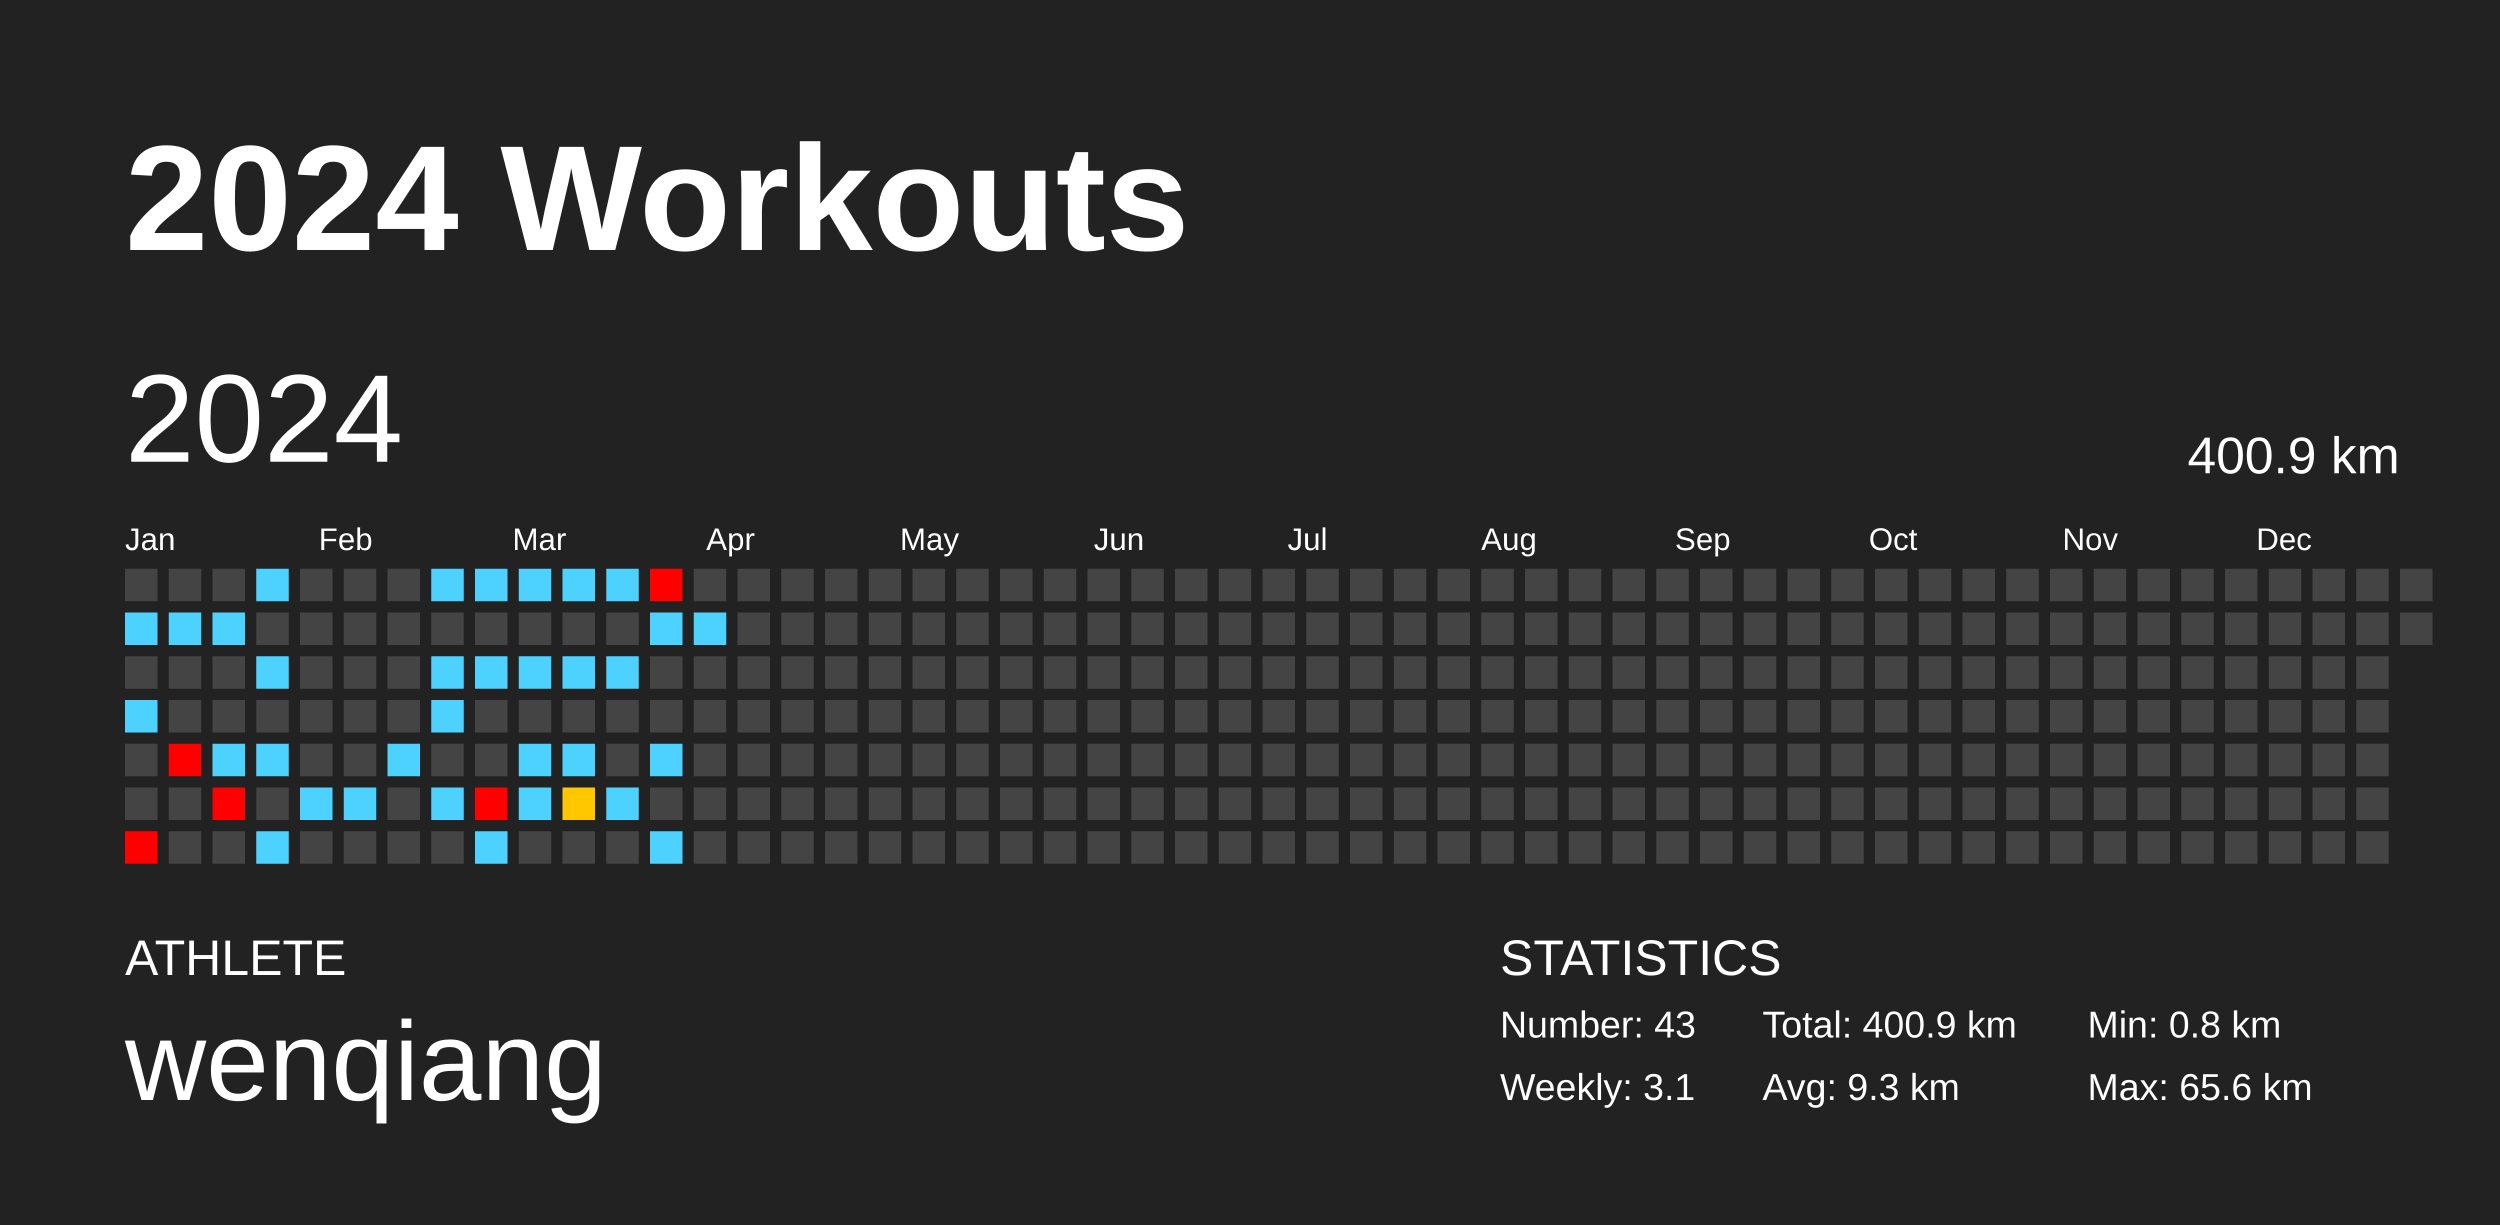
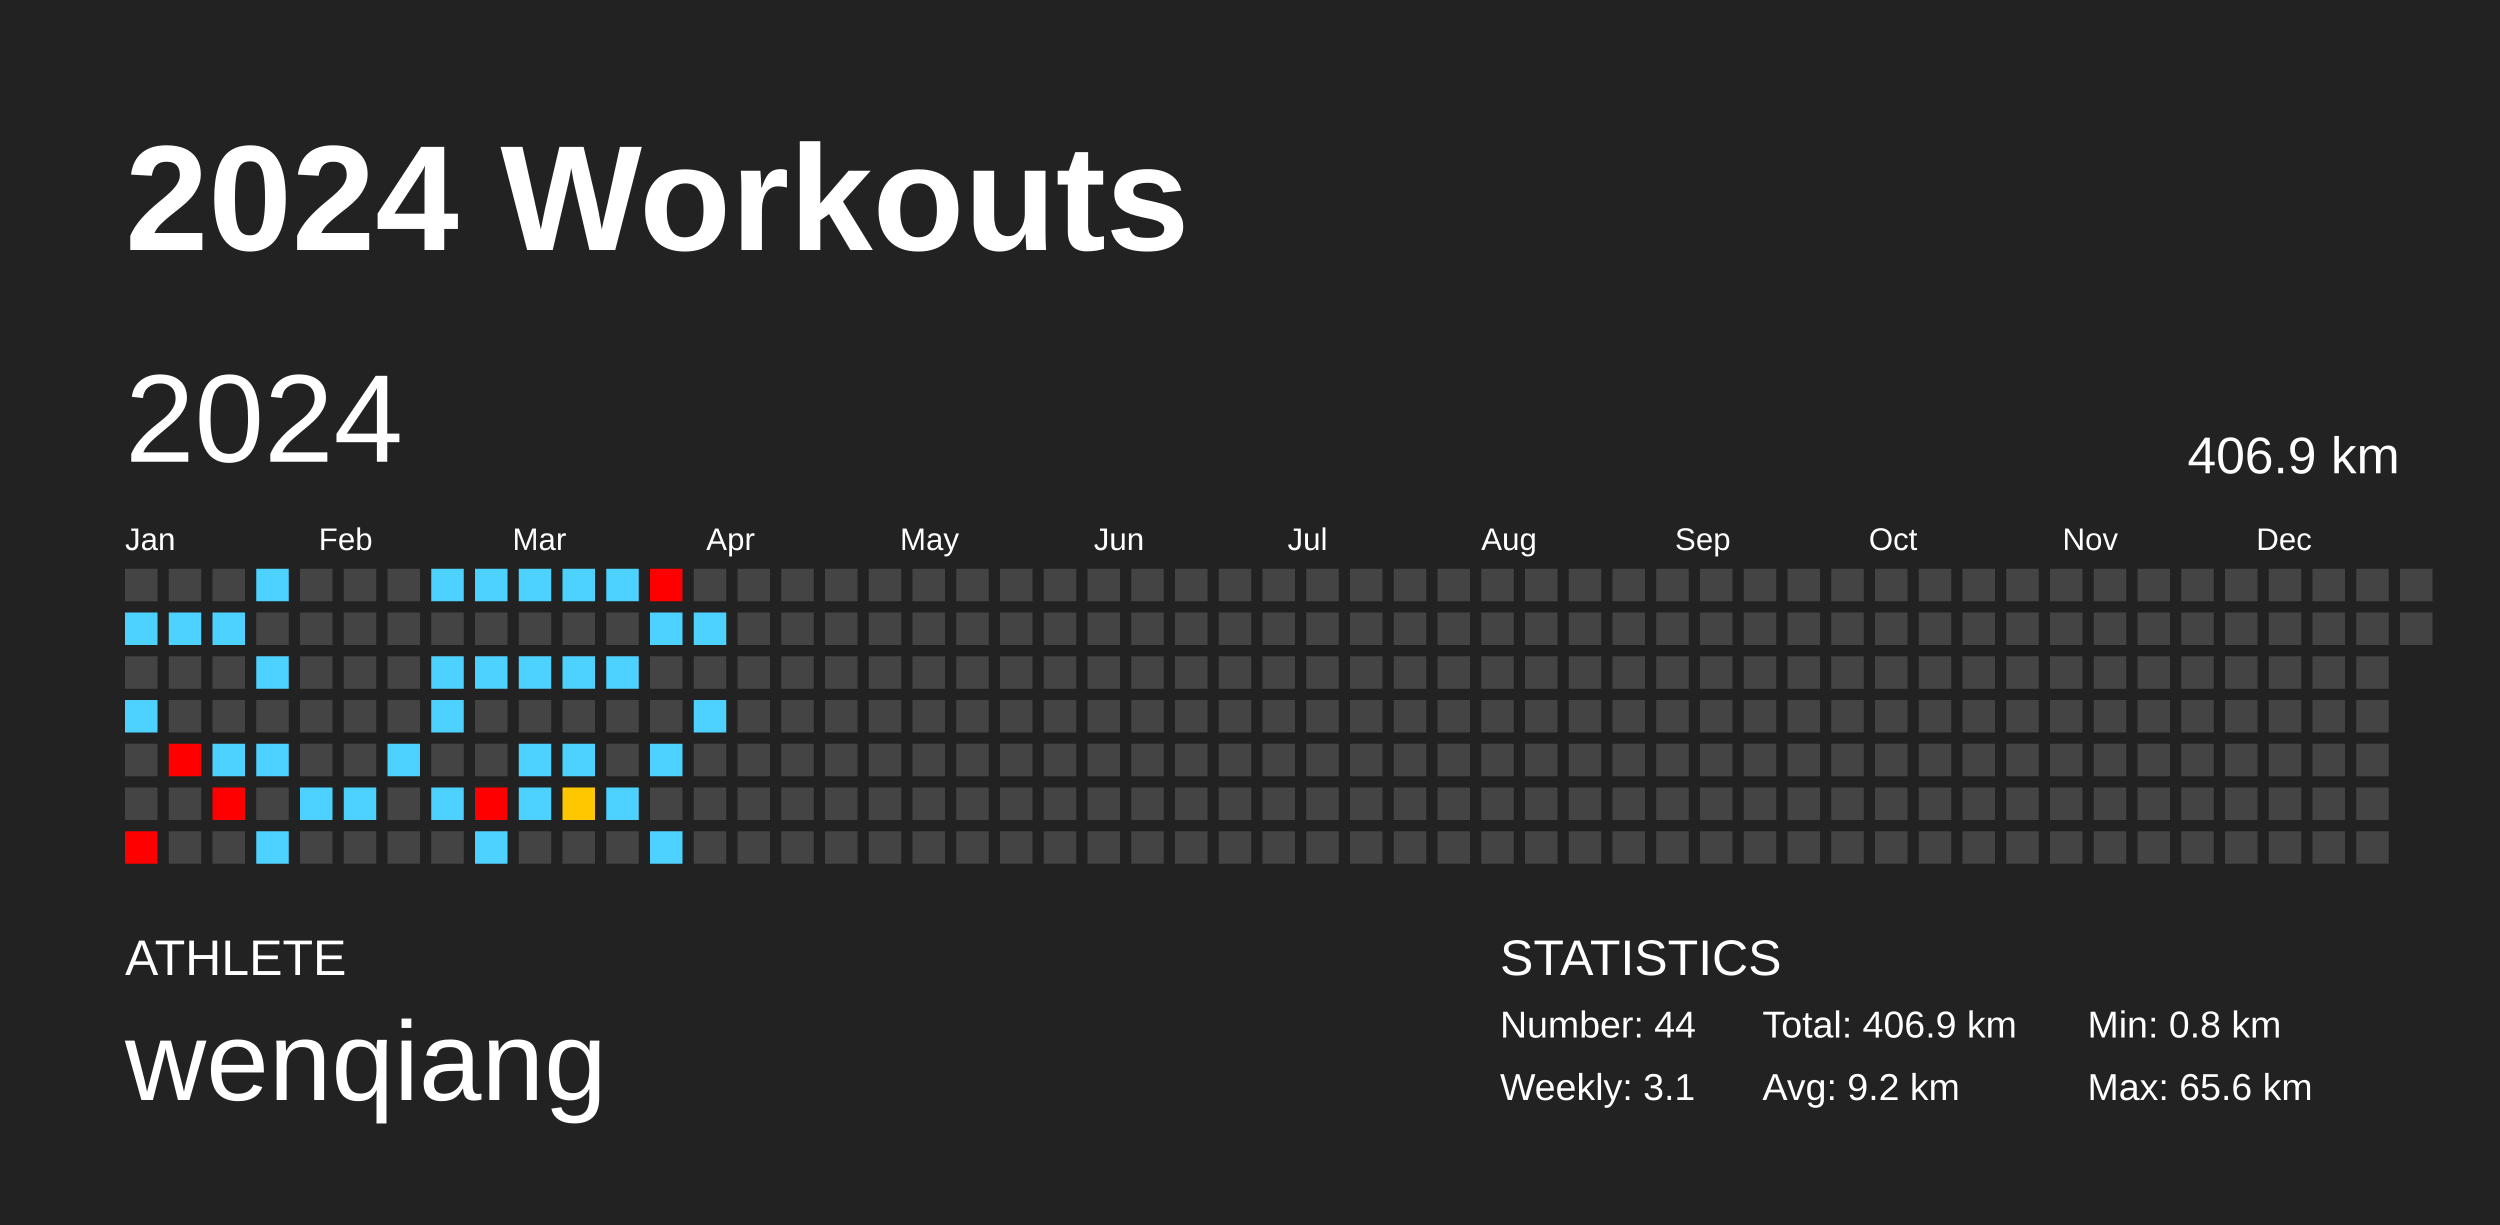
<svg xmlns="http://www.w3.org/2000/svg" baseProfile="full" height="98mm" version="1.1" viewBox="0,0,200,98" width="200mm">
  <defs />
  <rect fill="#222222" height="98" width="200" x="0" y="0" />
  <text fill="#FFFFFF" style="font-size:12px; font-family:Arial; font-weight:bold;" x="10" y="20">2024 Workouts</text>
  <text fill="#FFFFFF" style="font-size:4px; font-family:Arial" x="10" y="78">ATHLETE</text>
  <text fill="#FFFFFF" style="font-size:9px; font-family:Arial" x="10" y="88">wenqiang</text>
  <text fill="#FFFFFF" style="font-size:4px; font-family:Arial" x="120" y="78">STATISTICS</text>
-   <text fill="#FFFFFF" style="font-size:3px; font-family:Arial" x="120" y="83">Number: 43</text>
+   <text fill="#FFFFFF" style="font-size:3px; font-family:Arial" x="120" y="83">Number: 44</text>
  <text fill="#FFFFFF" style="font-size:3px; font-family:Arial" x="120" y="88">Weekly: 3.1</text>
-   <text fill="#FFFFFF" style="font-size:3px; font-family:Arial" x="141" y="83">Total: 400.9 km</text>
-   <text fill="#FFFFFF" style="font-size:3px; font-family:Arial" x="141" y="88">Avg: 9.3 km</text>
+   <text fill="#FFFFFF" style="font-size:3px; font-family:Arial" x="141" y="83">Total: 406.9 km</text>
+   <text fill="#FFFFFF" style="font-size:3px; font-family:Arial" x="141" y="88">Avg: 9.2 km</text>
  <text fill="#FFFFFF" style="font-size:3px; font-family:Arial" x="167" y="83">Min: 0.8 km</text>
  <text fill="#FFFFFF" style="font-size:3px; font-family:Arial" x="167" y="88">Max: 65.6 km</text>
  <text dominant-baseline="hanging" fill="#FFFFFF" style="font-size:10.0px; font-family:Arial;" x="10" y="30">2024</text>
-   <text dominant-baseline="hanging" fill="#FFFFFF" style="font-size:4.125px; font-family:Arial;" x="175" y="35">400.9 km</text>
+   <text dominant-baseline="hanging" fill="#FFFFFF" style="font-size:4.125px; font-family:Arial;" x="175" y="35">406.9 km</text>
  <text fill="#FFFFFF" style="font-size:2.5px; font-family:Arial" x="10.0" y="44">Jan</text>
  <text fill="#FFFFFF" style="font-size:2.5px; font-family:Arial" x="25.5" y="44">Feb</text>
  <text fill="#FFFFFF" style="font-size:2.5px; font-family:Arial" x="41.0" y="44">Mar</text>
  <text fill="#FFFFFF" style="font-size:2.5px; font-family:Arial" x="56.5" y="44">Apr</text>
  <text fill="#FFFFFF" style="font-size:2.5px; font-family:Arial" x="72.0" y="44">May</text>
  <text fill="#FFFFFF" style="font-size:2.5px; font-family:Arial" x="87.5" y="44">Jun</text>
  <text fill="#FFFFFF" style="font-size:2.5px; font-family:Arial" x="103.0" y="44">Jul</text>
  <text fill="#FFFFFF" style="font-size:2.5px; font-family:Arial" x="118.5" y="44">Aug</text>
  <text fill="#FFFFFF" style="font-size:2.5px; font-family:Arial" x="134.0" y="44">Sep</text>
  <text fill="#FFFFFF" style="font-size:2.5px; font-family:Arial" x="149.5" y="44">Oct</text>
  <text fill="#FFFFFF" style="font-size:2.5px; font-family:Arial" x="165.0" y="44">Nov</text>
  <text fill="#FFFFFF" style="font-size:2.5px; font-family:Arial" x="180.5" y="44">Dec</text>
  <rect fill="#444444" height="2.6" width="2.6" x="10.0" y="45.5" />
  <rect fill="#4dd2ff" height="2.6" width="2.6" x="10.0" y="49.0" />
  <rect fill="#444444" height="2.6" width="2.6" x="10.0" y="52.5" />
  <rect fill="#4dd2ff" height="2.6" width="2.6" x="10.0" y="56.0" />
  <rect fill="#444444" height="2.6" width="2.6" x="10.0" y="59.5" />
  <rect fill="#444444" height="2.6" width="2.6" x="10.0" y="63.0" />
  <rect fill="red" height="2.6" width="2.6" x="10.0" y="66.5" />
  <rect fill="#444444" height="2.6" width="2.6" x="13.5" y="45.5" />
  <rect fill="#4dd2ff" height="2.6" width="2.6" x="13.5" y="49.0" />
  <rect fill="#444444" height="2.6" width="2.6" x="13.5" y="52.5" />
  <rect fill="#444444" height="2.6" width="2.6" x="13.5" y="56.0" />
  <rect fill="red" height="2.6" width="2.6" x="13.5" y="59.5" />
  <rect fill="#444444" height="2.6" width="2.6" x="13.5" y="63.0" />
  <rect fill="#444444" height="2.6" width="2.6" x="13.5" y="66.5" />
  <rect fill="#444444" height="2.6" width="2.6" x="17.0" y="45.5" />
  <rect fill="#4dd2ff" height="2.6" width="2.6" x="17.0" y="49.0" />
  <rect fill="#444444" height="2.6" width="2.6" x="17.0" y="52.5" />
  <rect fill="#444444" height="2.6" width="2.6" x="17.0" y="56.0" />
  <rect fill="#4dd2ff" height="2.6" width="2.6" x="17.0" y="59.5" />
  <rect fill="red" height="2.6" width="2.6" x="17.0" y="63.0" />
  <rect fill="#444444" height="2.6" width="2.6" x="17.0" y="66.5" />
  <rect fill="#4dd2ff" height="2.6" width="2.6" x="20.5" y="45.5" />
  <rect fill="#444444" height="2.6" width="2.6" x="20.5" y="49.0" />
  <rect fill="#4dd2ff" height="2.6" width="2.6" x="20.5" y="52.5" />
  <rect fill="#444444" height="2.6" width="2.6" x="20.5" y="56.0" />
  <rect fill="#4dd2ff" height="2.6" width="2.6" x="20.5" y="59.5" />
  <rect fill="#444444" height="2.6" width="2.6" x="20.5" y="63.0" />
  <rect fill="#4dd2ff" height="2.6" width="2.6" x="20.5" y="66.5" />
  <rect fill="#444444" height="2.6" width="2.6" x="24.0" y="45.5" />
  <rect fill="#444444" height="2.6" width="2.6" x="24.0" y="49.0" />
  <rect fill="#444444" height="2.6" width="2.6" x="24.0" y="52.5" />
  <rect fill="#444444" height="2.6" width="2.6" x="24.0" y="56.0" />
  <rect fill="#444444" height="2.6" width="2.6" x="24.0" y="59.5" />
  <rect fill="#4dd2ff" height="2.6" width="2.6" x="24.0" y="63.0" />
  <rect fill="#444444" height="2.6" width="2.6" x="24.0" y="66.5" />
  <rect fill="#444444" height="2.6" width="2.6" x="27.5" y="45.5" />
  <rect fill="#444444" height="2.6" width="2.6" x="27.5" y="49.0" />
  <rect fill="#444444" height="2.6" width="2.6" x="27.5" y="52.5" />
  <rect fill="#444444" height="2.6" width="2.6" x="27.5" y="56.0" />
  <rect fill="#444444" height="2.6" width="2.6" x="27.5" y="59.5" />
  <rect fill="#4dd2ff" height="2.6" width="2.6" x="27.5" y="63.0" />
  <rect fill="#444444" height="2.6" width="2.6" x="27.5" y="66.5" />
  <rect fill="#444444" height="2.6" width="2.6" x="31.0" y="45.5" />
  <rect fill="#444444" height="2.6" width="2.6" x="31.0" y="49.0" />
  <rect fill="#444444" height="2.6" width="2.6" x="31.0" y="52.5" />
  <rect fill="#444444" height="2.6" width="2.6" x="31.0" y="56.0" />
  <rect fill="#4dd2ff" height="2.6" width="2.6" x="31.0" y="59.5" />
  <rect fill="#444444" height="2.6" width="2.6" x="31.0" y="63.0" />
  <rect fill="#444444" height="2.6" width="2.6" x="31.0" y="66.5" />
  <rect fill="#4dd2ff" height="2.6" width="2.6" x="34.5" y="45.5" />
  <rect fill="#444444" height="2.6" width="2.6" x="34.5" y="49.0" />
  <rect fill="#4dd2ff" height="2.6" width="2.6" x="34.5" y="52.5" />
  <rect fill="#4dd2ff" height="2.6" width="2.6" x="34.5" y="56.0" />
  <rect fill="#444444" height="2.6" width="2.6" x="34.5" y="59.5" />
  <rect fill="#4dd2ff" height="2.6" width="2.6" x="34.5" y="63.0" />
  <rect fill="#444444" height="2.6" width="2.6" x="34.5" y="66.5" />
  <rect fill="#4dd2ff" height="2.6" width="2.6" x="38.0" y="45.5" />
  <rect fill="#444444" height="2.6" width="2.6" x="38.0" y="49.0" />
  <rect fill="#4dd2ff" height="2.6" width="2.6" x="38.0" y="52.5" />
  <rect fill="#444444" height="2.6" width="2.6" x="38.0" y="56.0" />
  <rect fill="#444444" height="2.6" width="2.6" x="38.0" y="59.5" />
  <rect fill="red" height="2.6" width="2.6" x="38.0" y="63.0" />
  <rect fill="#4dd2ff" height="2.6" width="2.6" x="38.0" y="66.5" />
  <rect fill="#4dd2ff" height="2.6" width="2.6" x="41.5" y="45.5" />
  <rect fill="#444444" height="2.6" width="2.6" x="41.5" y="49.0" />
  <rect fill="#4dd2ff" height="2.6" width="2.6" x="41.5" y="52.5" />
  <rect fill="#444444" height="2.6" width="2.6" x="41.5" y="56.0" />
  <rect fill="#4dd2ff" height="2.6" width="2.6" x="41.5" y="59.5" />
  <rect fill="#4dd2ff" height="2.6" width="2.6" x="41.5" y="63.0" />
  <rect fill="#444444" height="2.6" width="2.6" x="41.5" y="66.5" />
  <rect fill="#4dd2ff" height="2.6" width="2.6" x="45.0" y="45.5" />
  <rect fill="#444444" height="2.6" width="2.6" x="45.0" y="49.0" />
  <rect fill="#4dd2ff" height="2.6" width="2.6" x="45.0" y="52.5" />
  <rect fill="#444444" height="2.6" width="2.6" x="45.0" y="56.0" />
  <rect fill="#4dd2ff" height="2.6" width="2.6" x="45.0" y="59.5" />
  <rect fill="#ffc700" height="2.6" width="2.6" x="45.0" y="63.0" />
  <rect fill="#444444" height="2.6" width="2.6" x="45.0" y="66.5" />
  <rect fill="#4dd2ff" height="2.6" width="2.6" x="48.5" y="45.5" />
  <rect fill="#444444" height="2.6" width="2.6" x="48.5" y="49.0" />
  <rect fill="#4dd2ff" height="2.6" width="2.6" x="48.5" y="52.5" />
  <rect fill="#444444" height="2.6" width="2.6" x="48.5" y="56.0" />
  <rect fill="#444444" height="2.6" width="2.6" x="48.5" y="59.5" />
  <rect fill="#4dd2ff" height="2.6" width="2.6" x="48.5" y="63.0" />
  <rect fill="#444444" height="2.6" width="2.6" x="48.5" y="66.5" />
  <rect fill="red" height="2.6" width="2.6" x="52.0" y="45.5" />
  <rect fill="#4dd2ff" height="2.6" width="2.6" x="52.0" y="49.0" />
  <rect fill="#444444" height="2.6" width="2.6" x="52.0" y="52.5" />
  <rect fill="#444444" height="2.6" width="2.6" x="52.0" y="56.0" />
  <rect fill="#4dd2ff" height="2.6" width="2.6" x="52.0" y="59.5" />
  <rect fill="#444444" height="2.6" width="2.6" x="52.0" y="63.0" />
  <rect fill="#4dd2ff" height="2.6" width="2.6" x="52.0" y="66.5" />
  <rect fill="#444444" height="2.6" width="2.6" x="55.5" y="45.5" />
  <rect fill="#4dd2ff" height="2.6" width="2.6" x="55.5" y="49.0" />
  <rect fill="#444444" height="2.6" width="2.6" x="55.5" y="52.5" />
-   <rect fill="#444444" height="2.6" width="2.6" x="55.5" y="56.0" />
+   <rect fill="#4dd2ff" height="2.6" width="2.6" x="55.5" y="56.0" />
  <rect fill="#444444" height="2.6" width="2.6" x="55.5" y="59.5" />
  <rect fill="#444444" height="2.6" width="2.6" x="55.5" y="63.0" />
  <rect fill="#444444" height="2.6" width="2.6" x="55.5" y="66.5" />
  <rect fill="#444444" height="2.6" width="2.6" x="59.0" y="45.5" />
  <rect fill="#444444" height="2.6" width="2.6" x="59.0" y="49.0" />
  <rect fill="#444444" height="2.6" width="2.6" x="59.0" y="52.5" />
  <rect fill="#444444" height="2.6" width="2.6" x="59.0" y="56.0" />
  <rect fill="#444444" height="2.6" width="2.6" x="59.0" y="59.5" />
  <rect fill="#444444" height="2.6" width="2.6" x="59.0" y="63.0" />
  <rect fill="#444444" height="2.6" width="2.6" x="59.0" y="66.5" />
  <rect fill="#444444" height="2.6" width="2.6" x="62.5" y="45.5" />
  <rect fill="#444444" height="2.6" width="2.6" x="62.5" y="49.0" />
  <rect fill="#444444" height="2.6" width="2.6" x="62.5" y="52.5" />
  <rect fill="#444444" height="2.6" width="2.6" x="62.5" y="56.0" />
  <rect fill="#444444" height="2.6" width="2.6" x="62.5" y="59.5" />
  <rect fill="#444444" height="2.6" width="2.6" x="62.5" y="63.0" />
  <rect fill="#444444" height="2.6" width="2.6" x="62.5" y="66.5" />
  <rect fill="#444444" height="2.6" width="2.6" x="66.0" y="45.5" />
  <rect fill="#444444" height="2.6" width="2.6" x="66.0" y="49.0" />
  <rect fill="#444444" height="2.6" width="2.6" x="66.0" y="52.5" />
  <rect fill="#444444" height="2.6" width="2.6" x="66.0" y="56.0" />
  <rect fill="#444444" height="2.6" width="2.6" x="66.0" y="59.5" />
  <rect fill="#444444" height="2.6" width="2.6" x="66.0" y="63.0" />
  <rect fill="#444444" height="2.6" width="2.6" x="66.0" y="66.5" />
  <rect fill="#444444" height="2.6" width="2.6" x="69.5" y="45.5" />
  <rect fill="#444444" height="2.6" width="2.6" x="69.5" y="49.0" />
  <rect fill="#444444" height="2.6" width="2.6" x="69.5" y="52.5" />
  <rect fill="#444444" height="2.6" width="2.6" x="69.5" y="56.0" />
  <rect fill="#444444" height="2.6" width="2.6" x="69.5" y="59.5" />
  <rect fill="#444444" height="2.6" width="2.6" x="69.5" y="63.0" />
  <rect fill="#444444" height="2.6" width="2.6" x="69.5" y="66.5" />
  <rect fill="#444444" height="2.6" width="2.6" x="73.0" y="45.5" />
  <rect fill="#444444" height="2.6" width="2.6" x="73.0" y="49.0" />
  <rect fill="#444444" height="2.6" width="2.6" x="73.0" y="52.5" />
  <rect fill="#444444" height="2.6" width="2.6" x="73.0" y="56.0" />
  <rect fill="#444444" height="2.6" width="2.6" x="73.0" y="59.5" />
  <rect fill="#444444" height="2.6" width="2.6" x="73.0" y="63.0" />
  <rect fill="#444444" height="2.6" width="2.6" x="73.0" y="66.5" />
  <rect fill="#444444" height="2.6" width="2.6" x="76.5" y="45.5" />
  <rect fill="#444444" height="2.6" width="2.6" x="76.5" y="49.0" />
  <rect fill="#444444" height="2.6" width="2.6" x="76.5" y="52.5" />
  <rect fill="#444444" height="2.6" width="2.6" x="76.5" y="56.0" />
  <rect fill="#444444" height="2.6" width="2.6" x="76.5" y="59.5" />
  <rect fill="#444444" height="2.6" width="2.6" x="76.5" y="63.0" />
  <rect fill="#444444" height="2.6" width="2.6" x="76.5" y="66.5" />
  <rect fill="#444444" height="2.6" width="2.6" x="80.0" y="45.5" />
  <rect fill="#444444" height="2.6" width="2.6" x="80.0" y="49.0" />
  <rect fill="#444444" height="2.6" width="2.6" x="80.0" y="52.5" />
  <rect fill="#444444" height="2.6" width="2.6" x="80.0" y="56.0" />
  <rect fill="#444444" height="2.6" width="2.6" x="80.0" y="59.5" />
  <rect fill="#444444" height="2.6" width="2.6" x="80.0" y="63.0" />
  <rect fill="#444444" height="2.6" width="2.6" x="80.0" y="66.5" />
  <rect fill="#444444" height="2.6" width="2.6" x="83.5" y="45.5" />
  <rect fill="#444444" height="2.6" width="2.6" x="83.5" y="49.0" />
  <rect fill="#444444" height="2.6" width="2.6" x="83.5" y="52.5" />
  <rect fill="#444444" height="2.6" width="2.6" x="83.5" y="56.0" />
  <rect fill="#444444" height="2.6" width="2.6" x="83.5" y="59.5" />
  <rect fill="#444444" height="2.6" width="2.6" x="83.5" y="63.0" />
  <rect fill="#444444" height="2.6" width="2.6" x="83.5" y="66.5" />
  <rect fill="#444444" height="2.6" width="2.6" x="87.0" y="45.5" />
  <rect fill="#444444" height="2.6" width="2.6" x="87.0" y="49.0" />
  <rect fill="#444444" height="2.6" width="2.6" x="87.0" y="52.5" />
  <rect fill="#444444" height="2.6" width="2.6" x="87.0" y="56.0" />
  <rect fill="#444444" height="2.6" width="2.6" x="87.0" y="59.5" />
  <rect fill="#444444" height="2.6" width="2.6" x="87.0" y="63.0" />
  <rect fill="#444444" height="2.6" width="2.6" x="87.0" y="66.5" />
  <rect fill="#444444" height="2.6" width="2.6" x="90.5" y="45.5" />
  <rect fill="#444444" height="2.6" width="2.6" x="90.5" y="49.0" />
  <rect fill="#444444" height="2.6" width="2.6" x="90.5" y="52.5" />
  <rect fill="#444444" height="2.6" width="2.6" x="90.5" y="56.0" />
  <rect fill="#444444" height="2.6" width="2.6" x="90.5" y="59.5" />
  <rect fill="#444444" height="2.6" width="2.6" x="90.5" y="63.0" />
  <rect fill="#444444" height="2.6" width="2.6" x="90.5" y="66.5" />
  <rect fill="#444444" height="2.6" width="2.6" x="94.0" y="45.5" />
  <rect fill="#444444" height="2.6" width="2.6" x="94.0" y="49.0" />
  <rect fill="#444444" height="2.6" width="2.6" x="94.0" y="52.5" />
  <rect fill="#444444" height="2.6" width="2.6" x="94.0" y="56.0" />
  <rect fill="#444444" height="2.6" width="2.6" x="94.0" y="59.5" />
  <rect fill="#444444" height="2.6" width="2.6" x="94.0" y="63.0" />
  <rect fill="#444444" height="2.6" width="2.6" x="94.0" y="66.5" />
  <rect fill="#444444" height="2.6" width="2.6" x="97.5" y="45.5" />
  <rect fill="#444444" height="2.6" width="2.6" x="97.5" y="49.0" />
  <rect fill="#444444" height="2.6" width="2.6" x="97.5" y="52.5" />
  <rect fill="#444444" height="2.6" width="2.6" x="97.5" y="56.0" />
  <rect fill="#444444" height="2.6" width="2.6" x="97.5" y="59.5" />
  <rect fill="#444444" height="2.6" width="2.6" x="97.5" y="63.0" />
  <rect fill="#444444" height="2.6" width="2.6" x="97.5" y="66.5" />
  <rect fill="#444444" height="2.6" width="2.6" x="101.0" y="45.5" />
  <rect fill="#444444" height="2.6" width="2.6" x="101.0" y="49.0" />
  <rect fill="#444444" height="2.6" width="2.6" x="101.0" y="52.5" />
  <rect fill="#444444" height="2.6" width="2.6" x="101.0" y="56.0" />
  <rect fill="#444444" height="2.6" width="2.6" x="101.0" y="59.5" />
  <rect fill="#444444" height="2.6" width="2.6" x="101.0" y="63.0" />
  <rect fill="#444444" height="2.6" width="2.6" x="101.0" y="66.5" />
  <rect fill="#444444" height="2.6" width="2.6" x="104.5" y="45.5" />
  <rect fill="#444444" height="2.6" width="2.6" x="104.5" y="49.0" />
  <rect fill="#444444" height="2.6" width="2.6" x="104.5" y="52.5" />
  <rect fill="#444444" height="2.6" width="2.6" x="104.5" y="56.0" />
  <rect fill="#444444" height="2.6" width="2.6" x="104.5" y="59.5" />
  <rect fill="#444444" height="2.6" width="2.6" x="104.5" y="63.0" />
  <rect fill="#444444" height="2.6" width="2.6" x="104.5" y="66.5" />
  <rect fill="#444444" height="2.6" width="2.6" x="108.0" y="45.5" />
  <rect fill="#444444" height="2.6" width="2.6" x="108.0" y="49.0" />
  <rect fill="#444444" height="2.6" width="2.6" x="108.0" y="52.5" />
  <rect fill="#444444" height="2.6" width="2.6" x="108.0" y="56.0" />
  <rect fill="#444444" height="2.6" width="2.6" x="108.0" y="59.5" />
  <rect fill="#444444" height="2.6" width="2.6" x="108.0" y="63.0" />
  <rect fill="#444444" height="2.6" width="2.6" x="108.0" y="66.5" />
  <rect fill="#444444" height="2.6" width="2.6" x="111.5" y="45.5" />
  <rect fill="#444444" height="2.6" width="2.6" x="111.5" y="49.0" />
  <rect fill="#444444" height="2.6" width="2.6" x="111.5" y="52.5" />
  <rect fill="#444444" height="2.6" width="2.6" x="111.5" y="56.0" />
  <rect fill="#444444" height="2.6" width="2.6" x="111.5" y="59.5" />
  <rect fill="#444444" height="2.6" width="2.6" x="111.5" y="63.0" />
  <rect fill="#444444" height="2.6" width="2.6" x="111.5" y="66.5" />
  <rect fill="#444444" height="2.6" width="2.6" x="115.0" y="45.5" />
  <rect fill="#444444" height="2.6" width="2.6" x="115.0" y="49.0" />
  <rect fill="#444444" height="2.6" width="2.6" x="115.0" y="52.5" />
  <rect fill="#444444" height="2.6" width="2.6" x="115.0" y="56.0" />
  <rect fill="#444444" height="2.6" width="2.6" x="115.0" y="59.5" />
  <rect fill="#444444" height="2.6" width="2.6" x="115.0" y="63.0" />
  <rect fill="#444444" height="2.6" width="2.6" x="115.0" y="66.5" />
  <rect fill="#444444" height="2.6" width="2.6" x="118.5" y="45.5" />
  <rect fill="#444444" height="2.6" width="2.6" x="118.5" y="49.0" />
  <rect fill="#444444" height="2.6" width="2.6" x="118.5" y="52.5" />
  <rect fill="#444444" height="2.6" width="2.6" x="118.5" y="56.0" />
  <rect fill="#444444" height="2.6" width="2.6" x="118.5" y="59.5" />
  <rect fill="#444444" height="2.6" width="2.6" x="118.5" y="63.0" />
  <rect fill="#444444" height="2.6" width="2.6" x="118.5" y="66.5" />
  <rect fill="#444444" height="2.6" width="2.6" x="122.0" y="45.5" />
  <rect fill="#444444" height="2.6" width="2.6" x="122.0" y="49.0" />
  <rect fill="#444444" height="2.6" width="2.6" x="122.0" y="52.5" />
  <rect fill="#444444" height="2.6" width="2.6" x="122.0" y="56.0" />
  <rect fill="#444444" height="2.6" width="2.6" x="122.0" y="59.5" />
  <rect fill="#444444" height="2.6" width="2.6" x="122.0" y="63.0" />
  <rect fill="#444444" height="2.6" width="2.6" x="122.0" y="66.5" />
  <rect fill="#444444" height="2.6" width="2.6" x="125.5" y="45.5" />
  <rect fill="#444444" height="2.6" width="2.6" x="125.5" y="49.0" />
  <rect fill="#444444" height="2.6" width="2.6" x="125.5" y="52.5" />
  <rect fill="#444444" height="2.6" width="2.6" x="125.5" y="56.0" />
  <rect fill="#444444" height="2.6" width="2.6" x="125.5" y="59.5" />
  <rect fill="#444444" height="2.6" width="2.6" x="125.5" y="63.0" />
  <rect fill="#444444" height="2.6" width="2.6" x="125.5" y="66.5" />
  <rect fill="#444444" height="2.6" width="2.6" x="129.0" y="45.5" />
  <rect fill="#444444" height="2.6" width="2.6" x="129.0" y="49.0" />
  <rect fill="#444444" height="2.6" width="2.6" x="129.0" y="52.5" />
  <rect fill="#444444" height="2.6" width="2.6" x="129.0" y="56.0" />
  <rect fill="#444444" height="2.6" width="2.6" x="129.0" y="59.5" />
  <rect fill="#444444" height="2.6" width="2.6" x="129.0" y="63.0" />
  <rect fill="#444444" height="2.6" width="2.6" x="129.0" y="66.5" />
  <rect fill="#444444" height="2.6" width="2.6" x="132.5" y="45.5" />
  <rect fill="#444444" height="2.6" width="2.6" x="132.5" y="49.0" />
  <rect fill="#444444" height="2.6" width="2.6" x="132.5" y="52.5" />
  <rect fill="#444444" height="2.6" width="2.6" x="132.5" y="56.0" />
  <rect fill="#444444" height="2.6" width="2.6" x="132.5" y="59.5" />
  <rect fill="#444444" height="2.6" width="2.6" x="132.5" y="63.0" />
  <rect fill="#444444" height="2.6" width="2.6" x="132.5" y="66.5" />
  <rect fill="#444444" height="2.6" width="2.6" x="136.0" y="45.5" />
  <rect fill="#444444" height="2.6" width="2.6" x="136.0" y="49.0" />
  <rect fill="#444444" height="2.6" width="2.6" x="136.0" y="52.5" />
  <rect fill="#444444" height="2.6" width="2.6" x="136.0" y="56.0" />
  <rect fill="#444444" height="2.6" width="2.6" x="136.0" y="59.5" />
  <rect fill="#444444" height="2.6" width="2.6" x="136.0" y="63.0" />
  <rect fill="#444444" height="2.6" width="2.6" x="136.0" y="66.5" />
  <rect fill="#444444" height="2.6" width="2.6" x="139.5" y="45.5" />
  <rect fill="#444444" height="2.6" width="2.6" x="139.5" y="49.0" />
  <rect fill="#444444" height="2.6" width="2.6" x="139.5" y="52.5" />
  <rect fill="#444444" height="2.6" width="2.6" x="139.5" y="56.0" />
  <rect fill="#444444" height="2.6" width="2.6" x="139.5" y="59.5" />
  <rect fill="#444444" height="2.6" width="2.6" x="139.5" y="63.0" />
  <rect fill="#444444" height="2.6" width="2.6" x="139.5" y="66.5" />
  <rect fill="#444444" height="2.6" width="2.6" x="143.0" y="45.5" />
  <rect fill="#444444" height="2.6" width="2.6" x="143.0" y="49.0" />
  <rect fill="#444444" height="2.6" width="2.6" x="143.0" y="52.5" />
  <rect fill="#444444" height="2.6" width="2.6" x="143.0" y="56.0" />
  <rect fill="#444444" height="2.6" width="2.6" x="143.0" y="59.5" />
  <rect fill="#444444" height="2.6" width="2.6" x="143.0" y="63.0" />
  <rect fill="#444444" height="2.6" width="2.6" x="143.0" y="66.5" />
  <rect fill="#444444" height="2.6" width="2.6" x="146.5" y="45.5" />
  <rect fill="#444444" height="2.6" width="2.6" x="146.5" y="49.0" />
  <rect fill="#444444" height="2.6" width="2.6" x="146.5" y="52.5" />
  <rect fill="#444444" height="2.6" width="2.6" x="146.5" y="56.0" />
  <rect fill="#444444" height="2.6" width="2.6" x="146.5" y="59.5" />
  <rect fill="#444444" height="2.6" width="2.6" x="146.5" y="63.0" />
  <rect fill="#444444" height="2.6" width="2.6" x="146.5" y="66.5" />
  <rect fill="#444444" height="2.6" width="2.6" x="150.0" y="45.5" />
  <rect fill="#444444" height="2.6" width="2.6" x="150.0" y="49.0" />
  <rect fill="#444444" height="2.6" width="2.6" x="150.0" y="52.5" />
  <rect fill="#444444" height="2.6" width="2.6" x="150.0" y="56.0" />
  <rect fill="#444444" height="2.6" width="2.6" x="150.0" y="59.5" />
  <rect fill="#444444" height="2.6" width="2.6" x="150.0" y="63.0" />
  <rect fill="#444444" height="2.6" width="2.6" x="150.0" y="66.5" />
  <rect fill="#444444" height="2.6" width="2.6" x="153.5" y="45.5" />
  <rect fill="#444444" height="2.6" width="2.6" x="153.5" y="49.0" />
  <rect fill="#444444" height="2.6" width="2.6" x="153.5" y="52.5" />
  <rect fill="#444444" height="2.6" width="2.6" x="153.5" y="56.0" />
  <rect fill="#444444" height="2.6" width="2.6" x="153.5" y="59.5" />
  <rect fill="#444444" height="2.6" width="2.6" x="153.5" y="63.0" />
  <rect fill="#444444" height="2.6" width="2.6" x="153.5" y="66.5" />
  <rect fill="#444444" height="2.6" width="2.6" x="157.0" y="45.5" />
  <rect fill="#444444" height="2.6" width="2.6" x="157.0" y="49.0" />
  <rect fill="#444444" height="2.6" width="2.6" x="157.0" y="52.5" />
  <rect fill="#444444" height="2.6" width="2.6" x="157.0" y="56.0" />
  <rect fill="#444444" height="2.6" width="2.6" x="157.0" y="59.5" />
  <rect fill="#444444" height="2.6" width="2.6" x="157.0" y="63.0" />
  <rect fill="#444444" height="2.6" width="2.6" x="157.0" y="66.5" />
  <rect fill="#444444" height="2.6" width="2.6" x="160.5" y="45.5" />
  <rect fill="#444444" height="2.6" width="2.6" x="160.5" y="49.0" />
  <rect fill="#444444" height="2.6" width="2.6" x="160.5" y="52.5" />
  <rect fill="#444444" height="2.6" width="2.6" x="160.5" y="56.0" />
  <rect fill="#444444" height="2.6" width="2.6" x="160.5" y="59.5" />
  <rect fill="#444444" height="2.6" width="2.6" x="160.5" y="63.0" />
  <rect fill="#444444" height="2.6" width="2.6" x="160.5" y="66.5" />
  <rect fill="#444444" height="2.6" width="2.6" x="164.0" y="45.5" />
  <rect fill="#444444" height="2.6" width="2.6" x="164.0" y="49.0" />
  <rect fill="#444444" height="2.6" width="2.6" x="164.0" y="52.5" />
  <rect fill="#444444" height="2.6" width="2.6" x="164.0" y="56.0" />
  <rect fill="#444444" height="2.6" width="2.6" x="164.0" y="59.5" />
  <rect fill="#444444" height="2.6" width="2.6" x="164.0" y="63.0" />
  <rect fill="#444444" height="2.6" width="2.6" x="164.0" y="66.5" />
  <rect fill="#444444" height="2.6" width="2.6" x="167.5" y="45.5" />
  <rect fill="#444444" height="2.6" width="2.6" x="167.5" y="49.0" />
  <rect fill="#444444" height="2.6" width="2.6" x="167.5" y="52.5" />
  <rect fill="#444444" height="2.6" width="2.6" x="167.5" y="56.0" />
  <rect fill="#444444" height="2.6" width="2.6" x="167.5" y="59.5" />
  <rect fill="#444444" height="2.6" width="2.6" x="167.5" y="63.0" />
  <rect fill="#444444" height="2.6" width="2.6" x="167.5" y="66.5" />
  <rect fill="#444444" height="2.6" width="2.6" x="171.0" y="45.5" />
  <rect fill="#444444" height="2.6" width="2.6" x="171.0" y="49.0" />
  <rect fill="#444444" height="2.6" width="2.6" x="171.0" y="52.5" />
  <rect fill="#444444" height="2.6" width="2.6" x="171.0" y="56.0" />
  <rect fill="#444444" height="2.6" width="2.6" x="171.0" y="59.5" />
  <rect fill="#444444" height="2.6" width="2.6" x="171.0" y="63.0" />
  <rect fill="#444444" height="2.6" width="2.6" x="171.0" y="66.5" />
  <rect fill="#444444" height="2.6" width="2.6" x="174.5" y="45.5" />
  <rect fill="#444444" height="2.6" width="2.6" x="174.5" y="49.0" />
  <rect fill="#444444" height="2.6" width="2.6" x="174.5" y="52.5" />
  <rect fill="#444444" height="2.6" width="2.6" x="174.5" y="56.0" />
  <rect fill="#444444" height="2.6" width="2.6" x="174.5" y="59.5" />
  <rect fill="#444444" height="2.6" width="2.6" x="174.5" y="63.0" />
  <rect fill="#444444" height="2.6" width="2.6" x="174.5" y="66.5" />
  <rect fill="#444444" height="2.6" width="2.6" x="178.0" y="45.5" />
  <rect fill="#444444" height="2.6" width="2.6" x="178.0" y="49.0" />
  <rect fill="#444444" height="2.6" width="2.6" x="178.0" y="52.5" />
  <rect fill="#444444" height="2.6" width="2.6" x="178.0" y="56.0" />
  <rect fill="#444444" height="2.6" width="2.6" x="178.0" y="59.5" />
  <rect fill="#444444" height="2.6" width="2.6" x="178.0" y="63.0" />
  <rect fill="#444444" height="2.6" width="2.6" x="178.0" y="66.5" />
  <rect fill="#444444" height="2.6" width="2.6" x="181.5" y="45.5" />
  <rect fill="#444444" height="2.6" width="2.6" x="181.5" y="49.0" />
  <rect fill="#444444" height="2.6" width="2.6" x="181.5" y="52.5" />
  <rect fill="#444444" height="2.6" width="2.6" x="181.5" y="56.0" />
  <rect fill="#444444" height="2.6" width="2.6" x="181.5" y="59.5" />
  <rect fill="#444444" height="2.6" width="2.6" x="181.5" y="63.0" />
  <rect fill="#444444" height="2.6" width="2.6" x="181.5" y="66.5" />
  <rect fill="#444444" height="2.6" width="2.6" x="185.0" y="45.5" />
  <rect fill="#444444" height="2.6" width="2.6" x="185.0" y="49.0" />
  <rect fill="#444444" height="2.6" width="2.6" x="185.0" y="52.5" />
  <rect fill="#444444" height="2.6" width="2.6" x="185.0" y="56.0" />
  <rect fill="#444444" height="2.6" width="2.6" x="185.0" y="59.5" />
  <rect fill="#444444" height="2.6" width="2.6" x="185.0" y="63.0" />
  <rect fill="#444444" height="2.6" width="2.6" x="185.0" y="66.5" />
  <rect fill="#444444" height="2.6" width="2.6" x="188.5" y="45.5" />
  <rect fill="#444444" height="2.6" width="2.6" x="188.5" y="49.0" />
  <rect fill="#444444" height="2.6" width="2.6" x="188.5" y="52.5" />
  <rect fill="#444444" height="2.6" width="2.6" x="188.5" y="56.0" />
  <rect fill="#444444" height="2.6" width="2.6" x="188.5" y="59.5" />
  <rect fill="#444444" height="2.6" width="2.6" x="188.5" y="63.0" />
  <rect fill="#444444" height="2.6" width="2.6" x="188.5" y="66.5" />
  <rect fill="#444444" height="2.6" width="2.6" x="192.0" y="45.5" />
  <rect fill="#444444" height="2.6" width="2.6" x="192.0" y="49.0" />
</svg>
